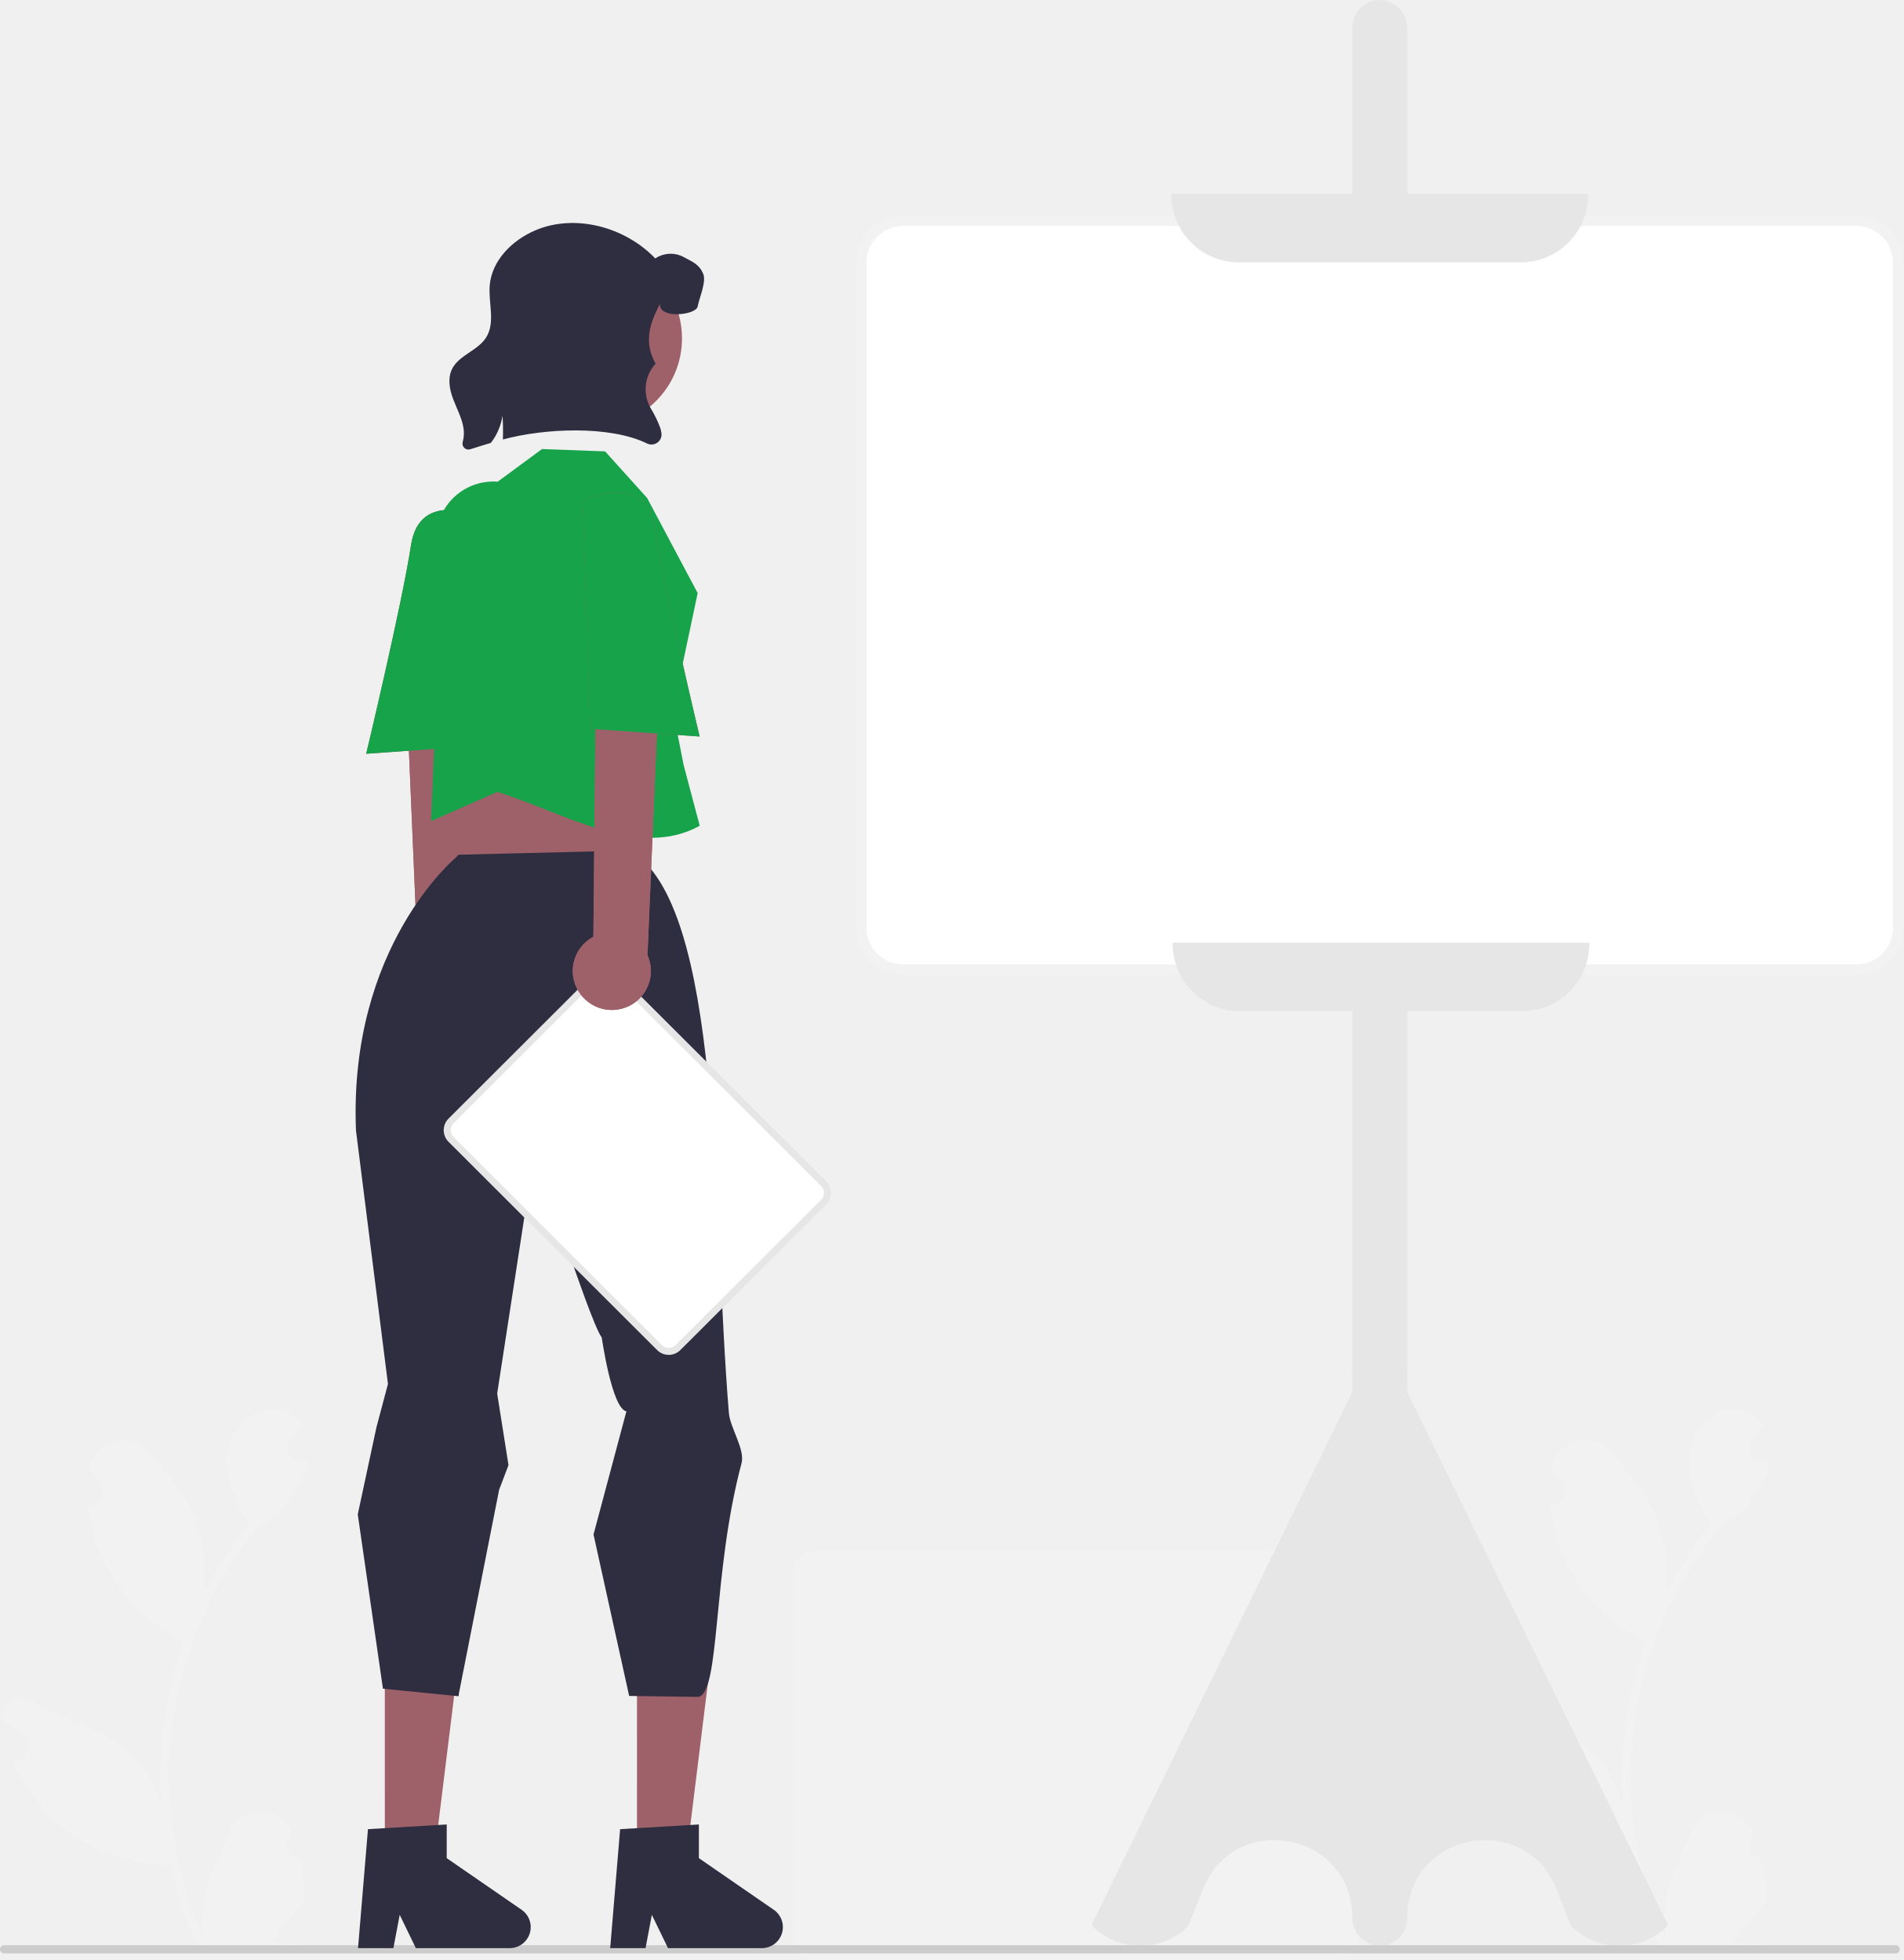
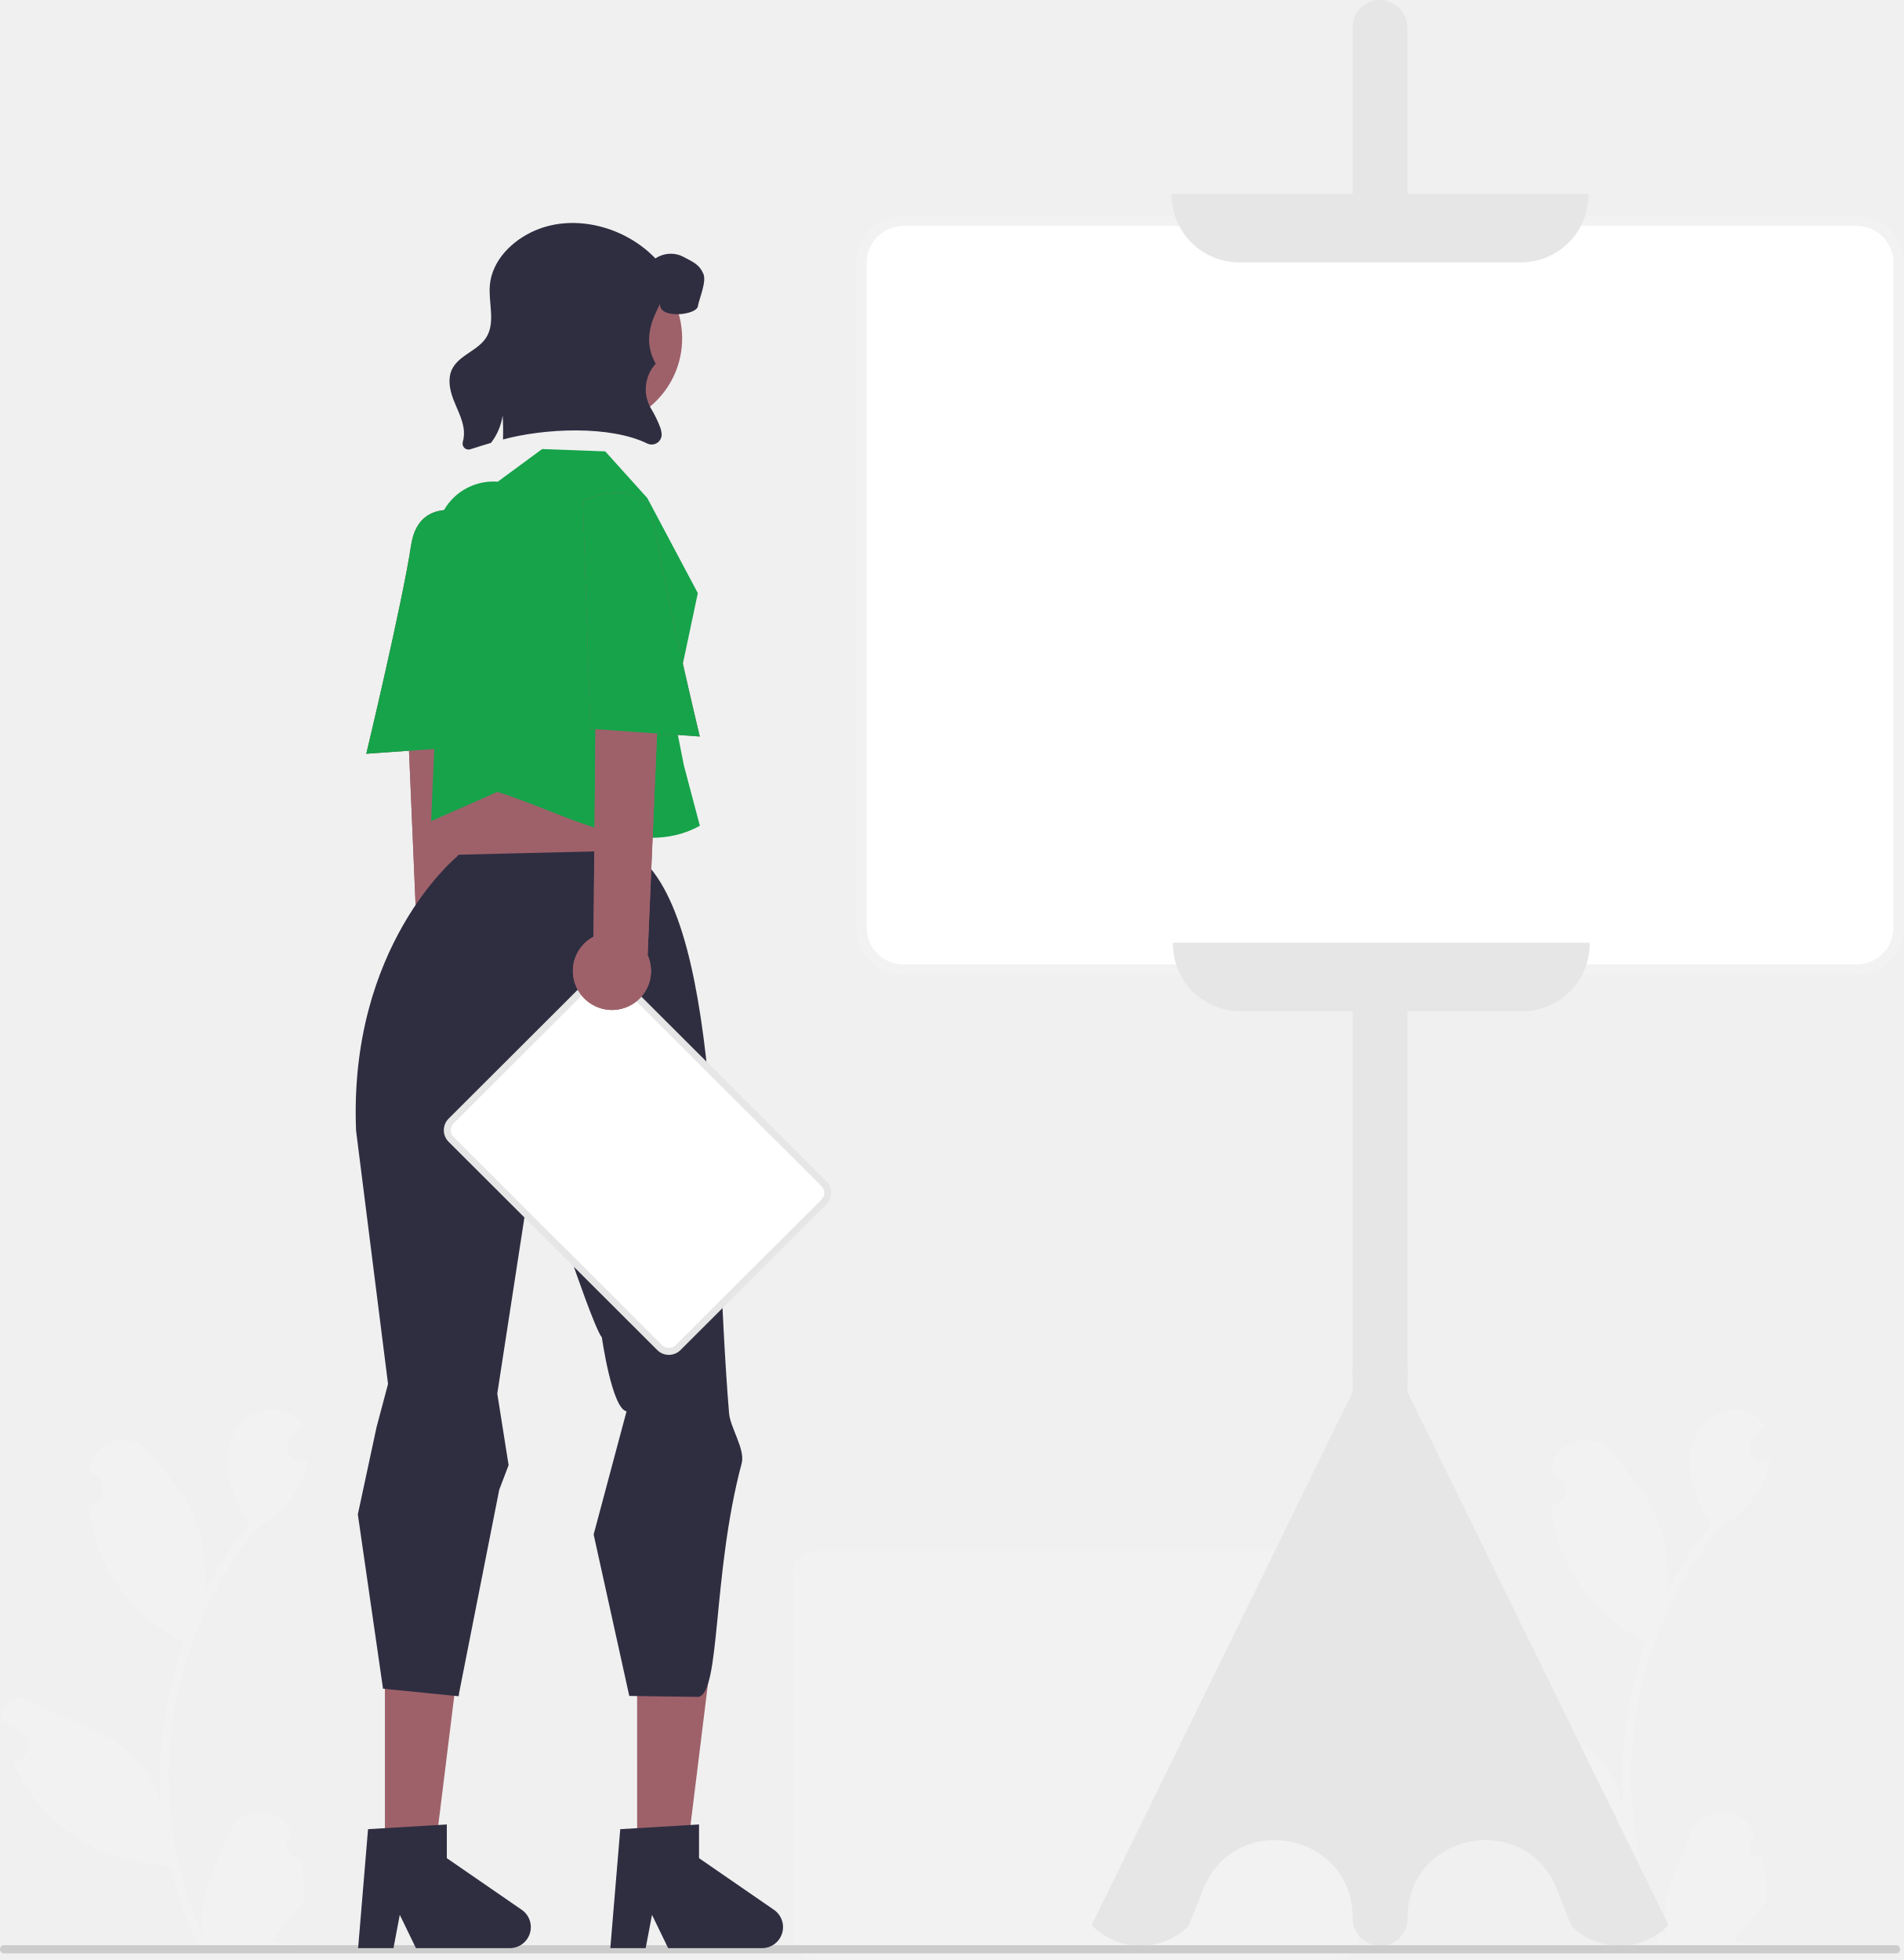
- <svg xmlns="http://www.w3.org/2000/svg" width="400" height="412" viewBox="0 0 400 412" fill="none">
-   <g clip-path="url(#clip0_101_1125)">
-     <path d="M280.803 412H171.325C170.053 411.999 168.833 411.493 167.933 410.595C167.033 409.696 166.527 408.477 166.525 407.207V330.767C166.527 329.496 167.033 328.278 167.933 327.379C168.833 326.48 170.053 325.975 171.325 325.974H280.803C282.075 325.975 283.295 326.48 284.195 327.379C285.095 328.278 285.601 329.496 285.602 330.767V407.207C285.601 408.477 285.095 409.696 284.195 410.594C283.295 411.493 282.075 411.999 280.803 412Z" fill="#F2F2F2" />
-     <path d="M101.895 212.741C102.629 211.803 103.148 210.715 103.416 209.555C103.683 208.395 103.693 207.191 103.444 206.026C103.195 204.862 102.694 203.766 101.975 202.817C101.256 201.867 100.337 201.086 99.284 200.529L98.594 127.403L84.908 133.675L87.918 204.399C87.099 206.229 86.98 208.295 87.584 210.206C88.188 212.118 89.474 213.741 91.197 214.77C92.919 215.798 94.96 216.159 96.932 215.785C98.904 215.411 100.67 214.328 101.895 212.741Z" fill="#9E616A" />
-     <path d="M101.527 108.888C101.527 108.888 88.213 102.439 86.372 114.607C84.531 126.775 76.958 158.444 76.958 158.444L99.939 156.82L101.527 108.888Z" fill="#9E616A" />
-     <path d="M101.895 212.741C102.629 211.803 103.148 210.715 103.416 209.555C103.683 208.395 103.693 207.191 103.444 206.026C103.195 204.862 102.694 203.766 101.975 202.817C101.256 201.867 100.337 201.086 99.284 200.529L98.594 127.403L84.908 133.675L87.918 204.399C87.099 206.229 86.98 208.295 87.584 210.206C88.188 212.118 89.474 213.741 91.197 214.77C92.919 215.798 94.96 216.159 96.932 215.785C98.904 215.411 100.67 214.328 101.895 212.741Z" fill="#9E616A" />
-     <path d="M101.527 108.888C101.527 108.888 88.213 102.439 86.372 114.607C84.531 126.775 76.958 158.444 76.958 158.444L99.939 156.82L101.527 108.888Z" fill="#16A34A" />
-     <path d="M62.979 390.582C62.441 390.607 61.909 390.466 61.455 390.179C61 389.891 60.645 389.471 60.437 388.975C60.23 388.479 60.18 387.932 60.294 387.407C60.408 386.882 60.682 386.404 61.077 386.04C61.143 385.777 61.191 385.588 61.257 385.326C61.233 385.268 61.209 385.211 61.185 385.154C60.644 383.877 59.736 382.788 58.577 382.024C57.418 381.26 56.058 380.855 54.669 380.86C53.28 380.865 51.923 381.28 50.77 382.053C49.616 382.825 48.717 383.921 48.185 385.202C46.059 390.317 43.352 395.44 42.685 400.847C42.392 403.237 42.515 405.66 43.051 408.008C38.057 397.129 35.464 385.304 35.447 373.336C35.446 370.333 35.613 367.332 35.947 364.347C36.224 361.901 36.607 359.471 37.098 357.059C39.775 343.973 45.522 331.707 53.867 321.269C57.906 319.068 61.172 315.683 63.226 311.571C63.97 310.093 64.496 308.515 64.787 306.887C64.332 306.946 63.868 306.984 63.413 307.013C63.271 307.021 63.121 307.028 62.98 307.036L62.926 307.038C62.425 307.061 61.929 306.938 61.496 306.685C61.063 306.432 60.713 306.06 60.488 305.613C60.262 305.166 60.17 304.663 60.224 304.166C60.278 303.668 60.475 303.196 60.791 302.808C60.987 302.566 61.184 302.324 61.381 302.083C61.68 301.71 61.986 301.344 62.285 300.971C62.319 300.936 62.352 300.898 62.382 300.859C62.726 300.434 63.069 300.016 63.413 299.591C62.786 298.619 61.942 297.805 60.948 297.212C57.504 295.197 52.754 296.592 50.267 299.703C47.772 302.814 47.301 307.178 48.168 311.064C49.02 314.371 50.429 317.509 52.336 320.344C52.149 320.582 51.955 320.814 51.768 321.052C48.354 325.436 45.379 330.143 42.885 335.106C43.492 329.546 42.768 323.921 40.773 318.695C38.751 313.824 34.962 309.722 31.625 305.511C27.616 300.454 19.397 302.661 18.691 309.073C18.684 309.135 18.677 309.197 18.671 309.259C19.166 309.538 19.651 309.834 20.126 310.148C20.723 310.546 21.185 311.114 21.452 311.779C21.719 312.444 21.779 313.174 21.624 313.873C21.469 314.572 21.106 315.208 20.583 315.698C20.059 316.188 19.4 316.508 18.691 316.618L18.618 316.629C18.795 318.413 19.107 320.181 19.552 321.918C20.841 326.766 23.12 331.296 26.244 335.224C29.369 339.152 33.273 342.393 37.71 344.744C38.002 344.893 38.285 345.042 38.577 345.184C36.071 352.276 34.499 359.663 33.901 367.16C33.562 371.583 33.582 376.026 33.961 380.445L33.938 380.288C32.982 375.374 30.357 370.94 26.506 367.734C20.787 363.042 12.706 361.314 6.536 357.543C5.88 357.122 5.118 356.898 4.338 356.896C3.559 356.894 2.796 357.115 2.138 357.532C1.48 357.949 0.955 358.546 0.626 359.251C0.296 359.956 0.176 360.741 0.278 361.512C0.286 361.567 0.295 361.622 0.303 361.677C1.223 362.051 2.119 362.482 2.985 362.967C3.48 363.247 3.966 363.543 4.44 363.857C5.037 364.254 5.499 364.823 5.766 365.488C6.033 366.152 6.093 366.882 5.938 367.582C5.783 368.281 5.42 368.917 4.897 369.407C4.373 369.897 3.714 370.217 3.005 370.326L2.933 370.337C2.88 370.345 2.835 370.352 2.783 370.36C4.355 374.107 6.561 377.557 9.304 380.557C12.693 384.189 16.789 387.091 21.341 389.085C25.893 391.08 30.805 392.125 35.776 392.157H35.783C37.133 398.012 39.088 403.712 41.617 409.164H62.457C62.531 408.933 62.599 408.694 62.666 408.463C60.737 408.584 58.8 408.469 56.899 408.12C58.446 406.225 59.992 404.316 61.538 402.421C61.572 402.386 61.605 402.348 61.635 402.309C62.419 401.339 63.211 400.377 63.995 399.407L63.996 399.406C64.038 396.434 63.696 393.468 62.98 390.583L62.979 390.582Z" fill="#F2F2F2" />
-     <path d="M370.218 390.582C369.681 390.607 369.149 390.466 368.694 390.179C368.239 389.891 367.884 389.471 367.677 388.975C367.469 388.479 367.419 387.932 367.534 387.407C367.648 386.882 367.921 386.404 368.316 386.04C368.383 385.777 368.43 385.588 368.496 385.326C368.473 385.268 368.449 385.211 368.425 385.154C367.883 383.877 366.976 382.788 365.816 382.024C364.657 381.26 363.298 380.855 361.909 380.86C360.52 380.865 359.163 381.28 358.009 382.053C356.856 382.825 355.956 383.921 355.424 385.202C353.298 390.317 350.591 395.44 349.925 400.847C349.631 403.237 349.755 405.66 350.291 408.008C345.297 397.129 342.703 385.304 342.687 373.336C342.686 370.333 342.853 367.332 343.187 364.347C343.463 361.901 343.847 359.471 344.337 357.059C347.014 343.973 352.761 331.707 361.106 321.269C365.145 319.068 368.412 315.683 370.465 311.571C371.209 310.093 371.735 308.515 372.027 306.887C371.571 306.946 371.108 306.984 370.652 307.013C370.51 307.021 370.361 307.028 370.219 307.036L370.165 307.038C369.665 307.061 369.168 306.938 368.736 306.685C368.303 306.432 367.953 306.06 367.727 305.613C367.501 305.166 367.41 304.663 367.464 304.166C367.517 303.668 367.714 303.196 368.03 302.808C368.227 302.566 368.424 302.324 368.621 302.083C368.919 301.71 369.226 301.344 369.524 300.971C369.559 300.936 369.591 300.898 369.621 300.859C369.965 300.434 370.309 300.016 370.652 299.591C370.025 298.619 369.181 297.805 368.187 297.212C364.744 295.197 359.993 296.592 357.506 299.703C355.011 302.814 354.541 307.178 355.407 311.064C356.259 314.371 357.669 317.509 359.575 320.344C359.388 320.582 359.194 320.814 359.007 321.052C355.594 325.436 352.619 330.143 350.124 335.106C350.731 329.546 350.007 323.921 348.012 318.695C345.991 313.824 342.201 309.722 338.864 305.511C334.856 300.454 326.636 302.661 325.93 309.073C325.923 309.135 325.917 309.197 325.91 309.259C326.406 309.538 326.891 309.834 327.366 310.148C327.962 310.546 328.424 311.114 328.691 311.779C328.959 312.444 329.019 313.174 328.864 313.873C328.708 314.572 328.345 315.208 327.822 315.698C327.299 316.188 326.639 316.508 325.93 316.618L325.858 316.629C326.034 318.413 326.347 320.181 326.792 321.918C328.081 326.766 330.359 331.296 333.484 335.224C336.609 339.152 340.512 342.393 344.95 344.744C345.241 344.893 345.525 345.042 345.816 345.184C343.311 352.276 341.739 359.663 341.14 367.16C340.802 371.583 340.822 376.026 341.2 380.445L341.178 380.288C340.222 375.374 337.596 370.94 333.746 367.734C328.026 363.042 319.946 361.314 313.775 357.543C313.12 357.122 312.357 356.898 311.578 356.896C310.799 356.894 310.035 357.115 309.377 357.532C308.72 357.949 308.195 358.546 307.865 359.251C307.536 359.956 307.415 360.741 307.518 361.512C307.526 361.567 307.534 361.622 307.543 361.677C308.463 362.051 309.358 362.482 310.224 362.967C310.72 363.247 311.205 363.543 311.68 363.857C312.276 364.254 312.738 364.823 313.006 365.488C313.273 366.152 313.333 366.882 313.178 367.582C313.023 368.281 312.66 368.917 312.136 369.407C311.613 369.897 310.954 370.217 310.245 370.326L310.172 370.337C310.12 370.345 310.075 370.352 310.023 370.36C311.594 374.107 313.8 377.557 316.544 380.557C319.933 384.189 324.029 387.091 328.581 389.085C333.133 391.08 338.045 392.125 343.015 392.157H343.023C344.372 398.012 346.327 403.712 348.856 409.164H369.696C369.771 408.933 369.838 408.694 369.905 408.463C367.976 408.584 366.04 408.469 364.139 408.12C365.685 406.225 367.231 404.316 368.777 402.421C368.812 402.386 368.844 402.348 368.875 402.309C369.659 401.339 370.451 400.377 371.235 399.407L371.235 399.406C371.277 396.434 370.936 393.468 370.219 390.583L370.218 390.582Z" fill="#F2F2F2" />
-     <path d="M289.967 409.028C289.907 409.028 289.847 409.027 289.787 409.026C288.262 408.938 286.83 408.267 285.788 407.152C284.746 406.037 284.174 404.563 284.193 403.038C284.193 393.757 277.554 388.343 270.976 387.094C264.397 385.847 256.233 388.452 252.825 397.087L249.727 404.854C247.049 407.523 243.419 409.021 239.636 409.021C235.852 409.021 232.223 407.523 229.545 404.854L229.361 404.671L229.475 404.438L284.193 292.634V289.894C284.117 289.049 284.118 288.2 284.194 287.355L284.193 5.764C284.193 4.992 284.348 4.228 284.649 3.518C284.951 2.807 285.392 2.164 285.946 1.626C286.501 1.089 287.159 0.668 287.879 0.389C288.6 0.11 289.369 -0.021 290.142 0.003C291.667 0.09 293.1 0.761 294.142 1.876C295.184 2.991 295.755 4.465 295.737 5.991V287.388C295.812 288.232 295.812 289.082 295.735 289.927L295.737 292.633L350.568 404.671L350.385 404.854C347.706 407.523 344.077 409.021 340.294 409.021C336.51 409.021 332.881 407.523 330.202 404.854L330.121 404.731L327.104 397.087C323.697 388.452 315.534 385.849 308.954 387.094C302.375 388.343 295.737 393.757 295.737 403.038V403.264C295.737 404.793 295.129 406.258 294.047 407.339C292.965 408.42 291.497 409.028 289.967 409.028Z" fill="#E6E6E6" />
-     <path d="M390.127 203.819H189.802C187.473 203.816 185.241 202.891 183.594 201.247C181.947 199.602 181.021 197.373 181.019 195.047V55.176C181.021 52.85 181.947 50.62 183.594 48.976C185.241 47.332 187.473 46.407 189.802 46.404H390.127C392.456 46.407 394.688 47.332 396.335 48.976C397.982 50.621 398.908 52.85 398.91 55.176V195.047C398.908 197.373 397.981 199.602 396.335 201.247C394.688 202.891 392.456 203.816 390.127 203.819Z" fill="white" />
-     <path d="M390.128 204.907H189.802C187.185 204.904 184.675 203.864 182.824 202.016C180.974 200.168 179.932 197.662 179.929 195.048V55.175C179.932 52.562 180.973 50.055 182.824 48.207C184.675 46.359 187.185 45.319 189.802 45.316H390.128C392.745 45.319 395.254 46.359 397.105 48.207C398.956 50.056 399.997 52.562 400 55.175V195.048C399.997 197.662 398.956 200.168 397.105 202.016C395.254 203.864 392.745 204.904 390.128 204.907ZM189.802 47.492C187.762 47.494 185.807 48.305 184.364 49.745C182.922 51.185 182.111 53.138 182.108 55.175V195.048C182.111 197.085 182.922 199.038 184.364 200.478C185.807 201.918 187.762 202.728 189.802 202.731H390.128C392.167 202.728 394.123 201.918 395.565 200.478C397.007 199.037 397.819 197.085 397.821 195.048V55.175C397.819 53.139 397.008 51.185 395.565 49.745C394.123 48.305 392.167 47.495 390.128 47.492H189.802Z" fill="#F2F2F2" />
-     <path d="M319.584 55.149H260.346C256.59 55.145 252.989 53.653 250.334 51.001C247.678 48.349 246.184 44.753 246.18 41.003V40.745H333.749V41.003C333.745 44.753 332.251 48.349 329.595 51.001C326.94 53.653 323.339 55.145 319.584 55.149Z" fill="#E6E6E6" />
-     <path d="M319.841 212.564H260.604C256.848 212.56 253.247 211.068 250.592 208.416C247.936 205.764 246.442 202.168 246.438 198.417V198.16H334.007V198.417C334.003 202.168 332.509 205.764 329.853 208.416C327.198 211.068 323.597 212.56 319.841 212.564Z" fill="#E6E6E6" />
-     <path d="M399.244 409.749C399.245 409.862 399.223 409.975 399.179 410.08C399.136 410.184 399.072 410.28 398.992 410.36C398.912 410.44 398.816 410.504 398.711 410.547C398.606 410.59 398.494 410.612 398.38 410.612H0.864C0.635 410.612 0.415 410.521 0.253 410.359C0.091 410.197 0 409.978 0 409.749C0 409.52 0.091 409.3 0.253 409.138C0.415 408.977 0.635 408.886 0.864 408.886H398.38C398.494 408.885 398.606 408.907 398.711 408.951C398.816 408.994 398.912 409.057 398.992 409.138C399.072 409.218 399.136 409.313 399.179 409.418C399.223 409.523 399.245 409.635 399.244 409.749Z" fill="#CCCCCC" />
-     <path d="M133.868 389.655H144.339L149.32 349.32L133.866 349.321L133.868 389.655Z" fill="#9E616A" />
-     <path d="M130.322 384.497L146.874 383.51V390.592L162.611 401.446C163.388 401.982 163.974 402.753 164.282 403.644C164.59 404.536 164.604 405.503 164.323 406.403C164.042 407.304 163.48 408.091 162.719 408.65C161.958 409.209 161.038 409.511 160.094 409.511H140.387L136.991 402.505L135.664 409.511H128.234L130.322 384.497Z" fill="#2F2E41" />
-     <path d="M98.256 165.306L97.231 170.188L96.358 188.195L131.4 183.457L134.091 162.606L130.371 156.502L98.256 165.306Z" fill="#9E616A" />
-     <path d="M80.875 389.655H91.346L96.327 349.32L80.873 349.321L80.875 389.655Z" fill="#9E616A" />
-     <path d="M75.194 318.395L75.194 318.287L79.113 300.013L81.53 290.916L74.812 237.653C73.23 198.956 95.71 180.354 95.887 180.171L96.375 179.665L132.427 178.784C151.825 190.39 149.629 253.873 153.181 297.047C153.434 300.126 156.617 304.67 155.835 307.598C149.628 330.83 151.446 355.952 146.717 356.695L132.219 356.494L124.731 322.555L131.643 296.669C128.577 296.105 126.459 281.137 126.459 281.137C125.123 279.553 120.511 266.082 120.511 266.082L114.363 228.79L104.484 292.931L106.863 307.978L104.894 313.152L96.463 355.866L96.373 356.554L80.477 354.969L75.194 318.395Z" fill="#2F2E41" />
-     <path d="M77.329 384.497L93.882 383.51V390.592L109.619 401.446C110.396 401.982 110.981 402.753 111.289 403.644C111.597 404.536 111.612 405.503 111.331 406.403C111.05 407.304 110.488 408.091 109.727 408.65C108.966 409.209 108.046 409.511 107.102 409.511H87.395L83.999 402.505L82.672 409.511H75.242L77.329 384.497Z" fill="#2F2E41" />
-     <path d="M127.165 94.883L136.003 104.69L146.619 124.672L141.404 149.312L143.684 160.874L147.051 173.584C134.079 180.75 118.67 170.853 104.514 166.458L90.586 172.603L91.322 155.686L91.7 113.063C91.715 111.426 92.066 109.809 92.732 108.313C93.398 106.818 94.365 105.475 95.573 104.368C96.781 103.261 98.204 102.413 99.753 101.878C101.302 101.343 102.945 101.132 104.579 101.257L113.908 94.393L127.165 94.883Z" fill="#16A34A" />
-     <path d="M124.69 89.749C134.982 89.749 143.326 81.417 143.326 71.138C143.326 60.86 134.982 52.528 124.69 52.528C114.398 52.528 106.054 60.86 106.054 71.138C106.054 81.417 114.398 89.749 124.69 89.749Z" fill="#9E616A" />
-     <path d="M146.619 64.422C146.291 66.246 138.446 67.126 138.682 63.881C137.155 66.936 134.874 71.368 137.78 76.446C136.642 77.684 135.925 79.249 135.732 80.919C135.538 82.588 135.879 84.276 136.704 85.74C137.53 87.082 138.223 88.502 138.772 89.98C138.882 90.338 138.961 90.706 139.008 91.079C139.054 91.453 139 91.833 138.849 92.178C138.698 92.524 138.457 92.823 138.15 93.044C137.844 93.264 137.484 93.398 137.108 93.432C136.732 93.466 136.353 93.398 136.012 93.236C128.11 89.37 114.328 90.025 105.682 92.384C105.74 90.704 105.717 89.028 105.613 87.356C105.298 89.447 104.453 91.423 103.159 93.097C101.679 93.534 100.228 93.989 98.822 94.437C98.608 94.507 98.379 94.517 98.159 94.466C97.94 94.416 97.738 94.307 97.575 94.151C97.413 93.996 97.296 93.799 97.236 93.582C97.177 93.365 97.177 93.135 97.238 92.919C97.512 91.926 97.563 90.885 97.388 89.87C97.031 87.765 95.971 85.861 95.222 83.865C94.473 81.868 94.047 79.573 94.963 77.646C96.386 74.655 100.395 73.74 102.163 70.939C104.15 67.792 102.607 63.691 102.918 59.98C103.355 54.734 107.658 50.472 112.508 48.413C120.906 44.846 131.413 47.734 137.708 54.327C138.591 53.731 139.622 53.392 140.687 53.346C141.752 53.3 142.808 53.55 143.739 54.068C145.6 55.063 146.936 55.581 147.771 57.519C148.503 59.222 146.953 62.593 146.619 64.422Z" fill="#2F2E41" />
-     <path d="M138.614 283.281L94.77 239.494C94.26 238.985 93.975 238.294 93.975 237.574C93.975 236.855 94.26 236.164 94.77 235.655L125.424 205.041C125.934 204.533 126.625 204.247 127.346 204.247C128.067 204.247 128.758 204.533 129.268 205.041L173.113 248.828C173.622 249.337 173.908 250.028 173.908 250.748C173.908 251.467 173.622 252.158 173.113 252.667L142.459 283.281C141.949 283.789 141.258 284.075 140.537 284.075C139.816 284.075 139.125 283.789 138.614 283.281Z" fill="white" />
-     <path d="M140.537 284.799C140.084 284.801 139.636 284.713 139.218 284.54C138.8 284.368 138.42 284.114 138.101 283.794L94.256 240.007C93.611 239.362 93.248 238.487 93.248 237.575C93.248 236.662 93.611 235.788 94.256 235.142L124.91 204.529C125.557 203.884 126.433 203.522 127.346 203.522C128.26 203.522 129.136 203.884 129.782 204.529L173.627 248.315C174.272 248.96 174.635 249.835 174.635 250.747C174.635 251.66 174.272 252.535 173.627 253.18L142.972 283.794C142.653 284.114 142.274 284.368 141.855 284.54C141.437 284.713 140.989 284.801 140.537 284.799ZM127.346 204.973C127.084 204.972 126.825 205.022 126.583 205.122C126.342 205.222 126.122 205.369 125.938 205.554L95.283 236.168C94.91 236.541 94.701 237.047 94.701 237.575C94.701 238.102 94.91 238.608 95.283 238.981L139.128 282.768C139.508 283.129 140.012 283.33 140.537 283.33C141.061 283.33 141.565 283.129 141.945 282.768L172.6 252.154C172.973 251.781 173.182 251.275 173.182 250.747C173.182 250.22 172.973 249.714 172.6 249.341L128.755 205.554C128.57 205.369 128.351 205.222 128.109 205.122C127.867 205.023 127.608 204.972 127.346 204.973Z" fill="#E6E6E6" />
-     <path d="M122.095 209.114C121.361 208.176 120.842 207.089 120.574 205.928C120.306 204.768 120.297 203.564 120.546 202.399C120.794 201.235 121.296 200.14 122.015 199.19C122.734 198.24 123.652 197.459 124.706 196.902L125.396 123.776L139.081 130.048L136.071 200.772C136.891 202.602 137.01 204.668 136.405 206.579C135.801 208.491 134.516 210.115 132.793 211.143C131.07 212.171 129.03 212.532 127.058 212.159C125.086 211.785 123.32 210.701 122.095 209.114Z" fill="#9E616A" />
-     <path d="M122.463 105.262C122.463 105.262 135.777 98.812 137.618 110.98C139.459 123.148 147.032 154.817 147.032 154.817L124.051 153.194L122.463 105.262Z" fill="#9E616A" />
-     <path d="M122.095 209.114C121.361 208.176 120.842 207.089 120.574 205.928C120.306 204.768 120.297 203.564 120.546 202.399C120.794 201.235 121.296 200.14 122.015 199.19C122.734 198.24 123.652 197.459 124.706 196.902L125.396 123.776L139.081 130.048L136.071 200.772C136.891 202.602 137.01 204.668 136.405 206.579C135.801 208.491 134.516 210.115 132.793 211.143C131.07 212.171 129.03 212.532 127.058 212.159C125.086 211.785 123.32 210.701 122.095 209.114Z" fill="#9E616A" />
-     <path d="M122.463 105.262C122.463 105.262 135.777 98.812 137.618 110.98C139.459 123.148 147.032 154.817 147.032 154.817L124.051 153.194L122.463 105.262Z" fill="#16A34A" />
+ <svg xmlns="http://www.w3.org/2000/svg" width="511" height="526" viewBox="0 0 511 526" fill="none">
+   <g clip-path="url(#clip0_130_1294)">
+     <path d="M358.725 526H218.868C217.243 525.998 215.684 525.353 214.534 524.206C213.385 523.058 212.738 521.503 212.736 519.88V422.29C212.738 420.668 213.385 419.112 214.534 417.965C215.684 416.817 217.243 416.172 218.868 416.17H358.725C360.351 416.172 361.91 416.817 363.059 417.965C364.209 419.112 364.855 420.668 364.857 422.29V519.88C364.855 521.503 364.209 523.058 363.059 524.205C361.91 525.353 360.351 525.998 358.725 526Z" fill="#F2F2F2" />
+     <path d="M130.171 271.606C131.109 270.408 131.772 269.02 132.114 267.539C132.456 266.058 132.468 264.52 132.15 263.034C131.832 261.547 131.192 260.148 130.273 258.936C129.355 257.723 128.182 256.727 126.836 256.016L125.954 162.655L108.471 170.663L112.316 260.956C111.269 263.292 111.118 265.93 111.889 268.37C112.661 270.811 114.303 272.883 116.504 274.196C118.705 275.509 121.312 275.97 123.831 275.493C126.35 275.016 128.606 273.633 130.171 271.606Z" fill="#9E616A" />
+     <path d="M129.7 139.018C129.7 139.018 112.692 130.784 110.34 146.319C107.988 161.853 98.314 202.285 98.314 202.285L127.671 200.213L129.7 139.018Z" fill="#9E616A" />
+     <path d="M130.171 271.606C131.109 270.408 131.772 269.02 132.114 267.539C132.456 266.058 132.468 264.52 132.15 263.034C131.832 261.547 131.192 260.148 130.273 258.936C129.355 257.723 128.182 256.727 126.836 256.016L125.954 162.655L108.471 170.663L112.316 260.956C111.269 263.292 111.118 265.93 111.889 268.37C112.661 270.811 114.303 272.883 116.504 274.196C118.705 275.509 121.312 275.97 123.831 275.493C126.35 275.016 128.606 273.633 130.171 271.606Z" fill="#9E616A" />
+     <path d="M129.7 139.018C129.7 139.018 112.692 130.784 110.34 146.319C107.988 161.853 98.314 202.285 98.314 202.285L127.671 200.213L129.7 139.018Z" fill="#16A34A" />
+     <path d="M80.455 498.656C79.768 498.687 79.089 498.508 78.508 498.141C77.927 497.774 77.473 497.237 77.208 496.604C76.943 495.971 76.879 495.272 77.025 494.602C77.171 493.931 77.52 493.322 78.025 492.856C78.11 492.521 78.171 492.28 78.255 491.945C78.225 491.872 78.194 491.799 78.164 491.726C77.472 490.095 76.313 488.705 74.832 487.729C73.351 486.754 71.614 486.237 69.839 486.243C68.065 486.25 66.332 486.78 64.858 487.766C63.384 488.753 62.236 490.152 61.556 491.788C58.84 498.317 55.381 504.857 54.53 511.761C54.155 514.813 54.313 517.906 54.997 520.904C48.617 507.014 45.304 491.918 45.283 476.638C45.282 472.804 45.495 468.972 45.922 465.162C46.276 462.038 46.766 458.937 47.392 455.857C50.812 439.15 58.153 423.489 68.814 410.163C73.974 407.353 78.147 403.032 80.771 397.783C81.721 395.895 82.393 393.881 82.765 391.802C82.183 391.878 81.591 391.926 81.009 391.964C80.828 391.973 80.637 391.983 80.456 391.992L80.388 391.995C79.748 392.024 79.113 391.867 78.561 391.545C78.008 391.222 77.561 390.746 77.272 390.176C76.984 389.605 76.867 388.963 76.936 388.328C77.005 387.692 77.256 387.09 77.659 386.594C77.911 386.285 78.162 385.977 78.414 385.669C78.796 385.192 79.187 384.726 79.569 384.25C79.612 384.204 79.654 384.157 79.692 384.107C80.132 383.564 80.57 383.03 81.009 382.488C80.208 381.246 79.13 380.207 77.86 379.45C73.462 376.878 67.393 378.659 64.215 382.631C61.028 386.602 60.427 392.173 61.534 397.135C62.622 401.357 64.423 405.363 66.858 408.982C66.62 409.287 66.371 409.582 66.133 409.887C61.772 415.484 57.971 421.493 54.785 427.83C55.56 420.731 54.635 413.55 52.087 406.878C49.504 400.659 44.663 395.422 40.4 390.046C35.279 383.589 24.779 386.407 23.877 394.593C23.868 394.672 23.86 394.751 23.851 394.83C24.485 395.187 25.104 395.565 25.711 395.965C26.473 396.473 27.063 397.199 27.404 398.048C27.746 398.897 27.823 399.828 27.624 400.721C27.426 401.614 26.962 402.426 26.294 403.052C25.625 403.677 24.783 404.086 23.877 404.225L23.785 404.24C24.01 406.517 24.409 408.774 24.977 410.992C26.625 417.182 29.535 422.966 33.527 427.98C37.519 432.995 42.505 437.133 48.175 440.134C48.547 440.324 48.909 440.515 49.282 440.696C46.08 449.75 44.072 459.181 43.308 468.752C42.875 474.399 42.901 480.071 43.384 485.714L43.356 485.514C42.134 479.24 38.781 473.578 33.861 469.486C26.555 463.495 16.232 461.289 8.349 456.474C7.512 455.938 6.537 455.651 5.542 455.649C4.546 455.646 3.571 455.928 2.731 456.461C1.89 456.993 1.22 457.755 0.799 458.655C0.378 459.556 0.224 460.557 0.355 461.542C0.365 461.612 0.376 461.682 0.387 461.753C1.562 462.23 2.706 462.78 3.813 463.4C4.446 463.757 5.066 464.135 5.672 464.535C6.434 465.043 7.024 465.769 7.366 466.618C7.707 467.466 7.784 468.398 7.586 469.291C7.388 470.184 6.924 470.996 6.255 471.621C5.587 472.247 4.744 472.656 3.839 472.795L3.746 472.809C3.679 472.819 3.622 472.828 3.555 472.838C5.563 477.623 8.381 482.026 11.885 485.857C16.215 490.493 21.448 494.198 27.263 496.745C33.078 499.292 39.353 500.626 45.703 500.666H45.713C47.436 508.142 49.934 515.419 53.165 522.38H79.788C79.883 522.085 79.969 521.78 80.055 521.485C77.591 521.639 75.117 521.492 72.689 521.046C74.664 518.627 76.639 516.189 78.614 513.77C78.658 513.725 78.7 513.678 78.738 513.628C79.74 512.39 80.752 511.161 81.754 509.923L81.754 509.921C81.808 506.126 81.371 502.34 80.456 498.657L80.455 498.656Z" fill="#F2F2F2" />
+     <path d="M472.954 498.656C472.267 498.687 471.588 498.508 471.007 498.141C470.426 497.774 469.972 497.237 469.707 496.604C469.442 495.971 469.378 495.272 469.524 494.602C469.67 493.931 470.02 493.322 470.524 492.856C470.609 492.521 470.669 492.28 470.754 491.945C470.724 491.872 470.693 491.799 470.663 491.726C469.971 490.095 468.812 488.705 467.331 487.729C465.85 486.754 464.113 486.237 462.338 486.243C460.564 486.25 458.831 486.78 457.357 487.766C455.883 488.753 454.734 490.152 454.055 491.788C451.339 498.317 447.88 504.857 447.029 511.761C446.654 514.813 446.812 517.906 447.496 520.904C441.116 507.014 437.804 491.918 437.782 476.638C437.781 472.804 437.994 468.972 438.422 465.162C438.775 462.038 439.265 458.937 439.891 455.857C443.311 439.15 450.652 423.489 461.313 410.163C466.473 407.353 470.646 403.032 473.27 397.783C474.22 395.895 474.892 393.881 475.264 391.802C474.682 391.878 474.09 391.926 473.508 391.964C473.327 391.973 473.136 391.983 472.955 391.992L472.887 391.995C472.247 392.024 471.612 391.867 471.06 391.545C470.507 391.222 470.06 390.746 469.771 390.176C469.483 389.605 469.366 388.963 469.435 388.328C469.504 387.692 469.755 387.09 470.158 386.594C470.41 386.285 470.661 385.977 470.913 385.669C471.295 385.192 471.686 384.726 472.067 384.25C472.111 384.204 472.153 384.157 472.191 384.107C472.63 383.564 473.069 383.03 473.508 382.488C472.707 381.246 471.629 380.207 470.359 379.45C465.96 376.878 459.892 378.659 456.714 382.631C453.527 386.602 452.926 392.173 454.033 397.135C455.121 401.357 456.922 405.363 459.357 408.982C459.119 409.287 458.87 409.582 458.632 409.887C454.271 415.484 450.47 421.493 447.284 427.83C448.059 420.731 447.134 413.55 444.586 406.878C442.003 400.659 437.162 395.422 432.899 390.046C427.778 383.589 417.278 386.407 416.376 394.593C416.367 394.672 416.359 394.751 416.35 394.83C416.983 395.187 417.603 395.565 418.21 395.965C418.972 396.473 419.562 397.199 419.903 398.048C420.245 398.897 420.322 399.828 420.123 400.721C419.925 401.614 419.461 402.426 418.793 403.052C418.124 403.677 417.282 404.086 416.376 404.225L416.284 404.24C416.509 406.517 416.908 408.774 417.476 410.992C419.123 417.182 422.034 422.966 426.026 427.98C430.018 432.995 435.004 437.133 440.674 440.134C441.046 440.324 441.408 440.515 441.78 440.696C438.579 449.75 436.571 459.181 435.807 468.752C435.374 474.399 435.4 480.071 435.883 485.714L435.855 485.514C434.633 479.24 431.28 473.578 426.36 469.486C419.054 463.495 408.731 461.289 400.848 456.474C400.011 455.938 399.036 455.651 398.041 455.649C397.045 455.646 396.07 455.928 395.23 456.461C394.389 456.993 393.719 457.755 393.298 458.655C392.877 459.556 392.723 460.557 392.854 461.542C392.864 461.612 392.875 461.682 392.886 461.753C394.061 462.23 395.205 462.78 396.312 463.4C396.945 463.757 397.565 464.135 398.171 464.535C398.933 465.043 399.523 465.769 399.865 466.618C400.206 467.466 400.283 468.398 400.085 469.291C399.887 470.184 399.423 470.996 398.754 471.621C398.086 472.247 397.243 472.656 396.338 472.795L396.245 472.809C396.178 472.819 396.121 472.828 396.054 472.838C398.062 477.623 400.88 482.026 404.384 485.857C408.714 490.493 413.947 494.198 419.762 496.745C425.577 499.292 431.852 500.626 438.202 500.666H438.212C439.935 508.142 442.433 515.419 445.664 522.38H472.287C472.382 522.085 472.468 521.78 472.554 521.485C470.09 521.639 467.616 521.492 465.188 521.046C467.163 518.627 469.138 516.189 471.113 513.77C471.157 513.725 471.199 513.678 471.237 513.628C472.239 512.39 473.251 511.161 474.253 509.923L474.253 509.921C474.307 506.126 473.87 502.34 472.955 498.657L472.954 498.656Z" fill="#F2F2F2" />
+     <path d="M370.433 522.206C370.356 522.206 370.28 522.204 370.203 522.202C368.255 522.091 366.425 521.235 365.094 519.811C363.763 518.387 363.033 516.505 363.057 514.558C363.057 502.709 354.576 495.797 346.171 494.203C337.767 492.61 327.337 495.936 322.984 506.961L319.027 516.877C315.605 520.284 310.969 522.197 306.135 522.197C301.302 522.197 296.665 520.284 293.244 516.877L293.009 516.643L293.155 516.346L363.057 373.606V370.107C362.96 369.029 362.96 367.944 363.058 366.866L363.057 7.359C363.057 6.374 363.255 5.398 363.64 4.491C364.024 3.583 364.588 2.762 365.297 2.076C366.006 1.39 366.845 0.853 367.766 0.497C368.687 0.141 369.67 -0.027 370.656 0.003C372.605 0.115 374.435 0.971 375.766 2.395C377.097 3.819 377.827 5.701 377.804 7.648V366.908C377.9 367.986 377.9 369.071 377.802 370.149L377.804 373.605L447.851 516.643L447.617 516.877C444.195 520.284 439.559 522.197 434.725 522.197C429.892 522.197 425.256 520.284 421.834 516.877L421.73 516.719L417.876 506.961C413.523 495.937 403.095 492.613 394.689 494.203C386.284 495.797 377.804 502.709 377.804 514.558V514.847C377.804 516.798 377.027 518.67 375.645 520.05C374.263 521.43 372.388 522.205 370.433 522.206Z" fill="#E6E6E6" />
+     <path d="M498.387 260.215H242.472C239.497 260.212 236.645 259.031 234.541 256.932C232.438 254.832 231.254 251.986 231.251 249.017V70.443C231.254 67.474 232.438 64.627 234.541 62.528C236.645 60.428 239.497 59.247 242.472 59.244H498.387C501.362 59.247 504.214 60.428 506.318 62.528C508.421 64.627 509.604 67.474 509.608 70.443V249.017C509.604 251.986 508.421 254.832 506.318 256.931C504.214 259.031 501.362 260.212 498.387 260.215Z" fill="white" />
+     <path d="M498.388 261.604H242.472C239.128 261.601 235.922 260.273 233.558 257.914C231.193 255.554 229.863 252.354 229.859 249.017V70.443C229.863 67.105 231.193 63.906 233.558 61.546C235.922 59.186 239.128 57.859 242.472 57.855H498.388C501.732 57.859 504.937 59.186 507.302 61.546C509.666 63.906 510.996 67.105 511 70.443V249.017C510.996 252.354 509.666 255.554 507.302 257.913C504.937 260.273 501.731 261.6 498.388 261.604ZM242.472 60.633C239.866 60.636 237.368 61.67 235.525 63.51C233.683 65.348 232.646 67.842 232.643 70.443V249.017C232.646 251.618 233.683 254.111 235.525 255.95C237.368 257.789 239.866 258.823 242.472 258.826H498.388C500.993 258.823 503.492 257.789 505.334 255.95C507.177 254.111 508.213 251.618 508.216 249.017V70.443C508.213 67.842 507.177 65.349 505.334 63.51C503.492 61.671 500.994 60.636 498.388 60.633H242.472Z" fill="#F2F2F2" />
+     <path d="M408.268 70.409H332.592C327.794 70.404 323.194 68.499 319.801 65.113C316.409 61.727 314.501 57.136 314.495 52.348V52.02H426.364V52.348C426.359 57.136 424.451 61.727 421.058 65.113C417.665 68.499 413.066 70.404 408.268 70.409Z" fill="#E6E6E6" />
+     <path d="M408.597 271.38H332.921C328.123 271.375 323.523 269.47 320.131 266.084C316.738 262.698 314.83 258.108 314.824 253.319V252.991H426.693V253.319C426.688 258.108 424.78 262.698 421.387 266.084C417.995 269.47 413.395 271.375 408.597 271.38Z" fill="#E6E6E6" />
+     <path d="M510.035 523.126C510.035 523.271 510.007 523.414 509.952 523.548C509.896 523.682 509.815 523.804 509.712 523.906C509.61 524.009 509.488 524.09 509.354 524.145C509.219 524.2 509.076 524.228 508.93 524.228H1.104C0.811 524.228 0.531 524.112 0.323 523.905C0.116 523.699 0 523.418 0 523.126C0 522.834 0.116 522.553 0.323 522.347C0.531 522.14 0.811 522.024 1.104 522.024H508.93C509.076 522.023 509.219 522.052 509.354 522.107C509.488 522.162 509.61 522.243 509.712 522.346C509.815 522.448 509.896 522.57 509.952 522.704C510.007 522.838 510.035 522.981 510.035 523.126Z" fill="#CCCCCC" />
+     <path d="M171.016 497.472H184.393L190.756 445.977L171.014 445.978L171.016 497.472Z" fill="#9E616A" />
+     <path d="M166.486 490.887L187.631 489.627V498.669L207.735 512.526C208.728 513.211 209.476 514.194 209.87 515.332C210.263 516.471 210.282 517.705 209.923 518.855C209.564 520.005 208.846 521.01 207.874 521.724C206.902 522.437 205.726 522.822 204.52 522.822H179.345L175.006 513.878L173.311 522.822H163.819L166.486 490.887Z" fill="#2F2E41" />
+     <path d="M125.522 211.046L124.212 217.279L123.098 240.269L167.863 234.219L171.301 207.598L166.549 199.806L125.522 211.046Z" fill="#9E616A" />
+     <path d="M103.318 497.472H116.695L123.058 445.977L103.315 445.978L103.318 497.472Z" fill="#9E616A" />
+     <path d="M96.061 406.495L96.06 406.357L101.067 383.027L104.155 371.413L95.573 303.411C93.552 254.006 122.27 230.257 122.496 230.024L123.119 229.378L169.176 228.253C193.956 243.071 191.151 324.12 195.689 379.24C196.012 383.17 200.079 388.972 199.079 392.71C191.15 422.37 193.472 454.444 187.431 455.392L168.909 455.135L159.343 411.805L168.174 378.757C164.257 378.037 161.551 358.928 161.551 358.928C159.845 356.905 153.953 339.706 153.953 339.706L146.098 292.097L133.478 373.984L136.517 393.195L134.002 399.801L123.231 454.334L123.116 455.212L102.809 453.189L96.061 406.495Z" fill="#2F2E41" />
+     <path d="M98.788 490.887L119.934 489.627V498.669L140.038 512.526C141.031 513.211 141.779 514.194 142.172 515.332C142.566 516.471 142.585 517.705 142.225 518.855C141.866 520.005 141.148 521.01 140.176 521.724C139.204 522.437 138.029 522.822 136.822 522.822H111.648L107.308 513.878L105.614 522.822H96.122L98.788 490.887Z" fill="#2F2E41" />
+     <path d="M162.454 121.137L173.744 133.658L187.306 159.169L180.644 190.626L183.557 205.387L187.858 221.614C171.286 230.763 151.601 218.128 133.517 212.516L115.724 220.362L116.665 198.764L117.147 144.347C117.166 142.257 117.614 140.193 118.465 138.284C119.317 136.374 120.552 134.659 122.095 133.246C123.638 131.833 125.455 130.751 127.434 130.068C129.413 129.385 131.512 129.115 133.6 129.275L145.518 120.511L162.454 121.137Z" fill="#16A34A" />
+     <path d="M159.292 114.583C172.44 114.583 183.099 103.945 183.099 90.822C183.099 77.7 172.44 67.062 159.292 67.062C146.143 67.062 135.484 77.7 135.484 90.822C135.484 103.945 146.143 114.583 159.292 114.583Z" fill="#9E616A" />
+     <path d="M187.305 82.247C186.886 84.576 176.864 85.699 177.165 81.557C175.216 85.457 172.302 91.116 176.013 97.599C174.559 99.179 173.644 101.178 173.397 103.309C173.15 105.44 173.584 107.595 174.639 109.465C175.695 111.178 176.579 112.991 177.28 114.877C177.422 115.335 177.523 115.804 177.582 116.28C177.642 116.758 177.572 117.243 177.379 117.684C177.186 118.126 176.878 118.507 176.487 118.789C176.095 119.07 175.635 119.242 175.155 119.285C174.674 119.328 174.191 119.241 173.756 119.034C163.66 114.099 146.054 114.935 135.009 117.946C135.083 115.802 135.053 113.662 134.921 111.528C134.517 114.197 133.439 116.72 131.786 118.857C129.895 119.415 128.04 119.995 126.245 120.568C125.971 120.657 125.678 120.669 125.398 120.605C125.117 120.541 124.86 120.402 124.652 120.203C124.444 120.004 124.295 119.753 124.219 119.475C124.143 119.198 124.144 118.906 124.221 118.629C124.571 117.362 124.637 116.033 124.413 114.737C123.956 112.049 122.603 109.618 121.646 107.07C120.689 104.521 120.145 101.591 121.315 99.131C123.132 95.312 128.254 94.144 130.513 90.567C133.052 86.55 131.08 81.314 131.477 76.577C132.036 69.879 137.533 64.437 143.729 61.808C154.457 57.255 167.879 60.942 175.922 69.359C177.05 68.598 178.367 68.165 179.727 68.107C181.087 68.048 182.437 68.367 183.626 69.028C186.003 70.299 187.71 70.96 188.777 73.434C189.712 75.608 187.732 79.912 187.305 82.247Z" fill="#2F2E41" />
+     <path d="M177.08 361.664L121.068 305.762C120.418 305.112 120.053 304.23 120.053 303.311C120.053 302.392 120.418 301.511 121.068 300.86L160.229 261.776C160.881 261.127 161.764 260.762 162.685 260.762C163.606 260.762 164.489 261.127 165.141 261.776L221.152 317.678C221.803 318.329 222.168 319.21 222.168 320.129C222.168 321.048 221.803 321.93 221.152 322.58L181.992 361.664C181.34 362.313 180.457 362.678 179.536 362.678C178.615 362.678 177.732 362.313 177.08 361.664Z" fill="white" />
+     <path d="M179.535 363.603C178.957 363.605 178.385 363.493 177.851 363.272C177.316 363.052 176.831 362.728 176.424 362.319L120.412 306.417C119.587 305.593 119.124 304.476 119.124 303.311C119.124 302.147 119.587 301.03 120.412 300.206L159.572 261.121C160.398 260.298 161.517 259.836 162.684 259.836C163.851 259.836 164.971 260.298 165.796 261.121L221.808 317.023C222.632 317.847 223.095 318.964 223.095 320.129C223.095 321.294 222.632 322.411 221.808 323.235L182.647 362.319C182.239 362.728 181.754 363.052 181.22 363.272C180.686 363.493 180.113 363.605 179.535 363.603ZM162.684 261.688C162.35 261.687 162.019 261.752 161.71 261.879C161.401 262.007 161.121 262.194 160.885 262.431L121.724 301.515C121.247 301.992 120.98 302.638 120.98 303.311C120.98 303.985 121.247 304.631 121.724 305.107L177.736 361.009C178.221 361.47 178.865 361.727 179.535 361.727C180.205 361.727 180.849 361.47 181.335 361.009L220.496 321.925C220.972 321.448 221.24 320.802 221.24 320.129C221.24 319.456 220.972 318.81 220.496 318.333L164.484 262.431C164.248 262.194 163.967 262.007 163.659 261.879C163.35 261.752 163.018 261.687 162.684 261.688Z" fill="#E6E6E6" />
+     <path d="M155.976 266.976C155.039 265.778 154.375 264.39 154.034 262.909C153.692 261.428 153.679 259.89 153.997 258.403C154.315 256.917 154.956 255.518 155.874 254.306C156.793 253.093 157.966 252.096 159.312 251.385L160.193 158.024L177.677 166.032L173.831 256.326C174.878 258.661 175.03 261.3 174.258 263.74C173.486 266.18 171.844 268.253 169.644 269.566C167.443 270.879 164.836 271.34 162.317 270.863C159.798 270.385 157.542 269.002 155.976 266.976Z" fill="#9E616A" />
+     <path d="M156.446 134.387C156.446 134.387 173.454 126.153 175.806 141.688C178.158 157.223 187.833 197.654 187.833 197.654L158.475 195.582L156.446 134.387Z" fill="#9E616A" />
+     <path d="M155.976 266.976C155.039 265.778 154.375 264.39 154.034 262.909C153.692 261.428 153.679 259.89 153.997 258.403C154.315 256.917 154.956 255.518 155.874 254.306C156.793 253.093 157.966 252.096 159.312 251.385L160.193 158.024L177.677 166.032L173.831 256.326C174.878 258.661 175.03 261.3 174.258 263.74C173.486 266.18 171.844 268.253 169.644 269.566C167.443 270.879 164.836 271.34 162.317 270.863C159.798 270.385 157.542 269.002 155.976 266.976Z" fill="#9E616A" />
+     <path d="M156.446 134.387C156.446 134.387 173.454 126.153 175.806 141.688C178.158 157.223 187.833 197.654 187.833 197.654L158.475 195.582L156.446 134.387Z" fill="#16A34A" />
  </g>
  <defs>
-     <clipPath id="clip0_101_1125">
-       <rect width="400" height="412" fill="white" />
+     <clipPath id="clip0_130_1294">
+       <rect width="511" height="526" fill="white" />
    </clipPath>
  </defs>
</svg>
